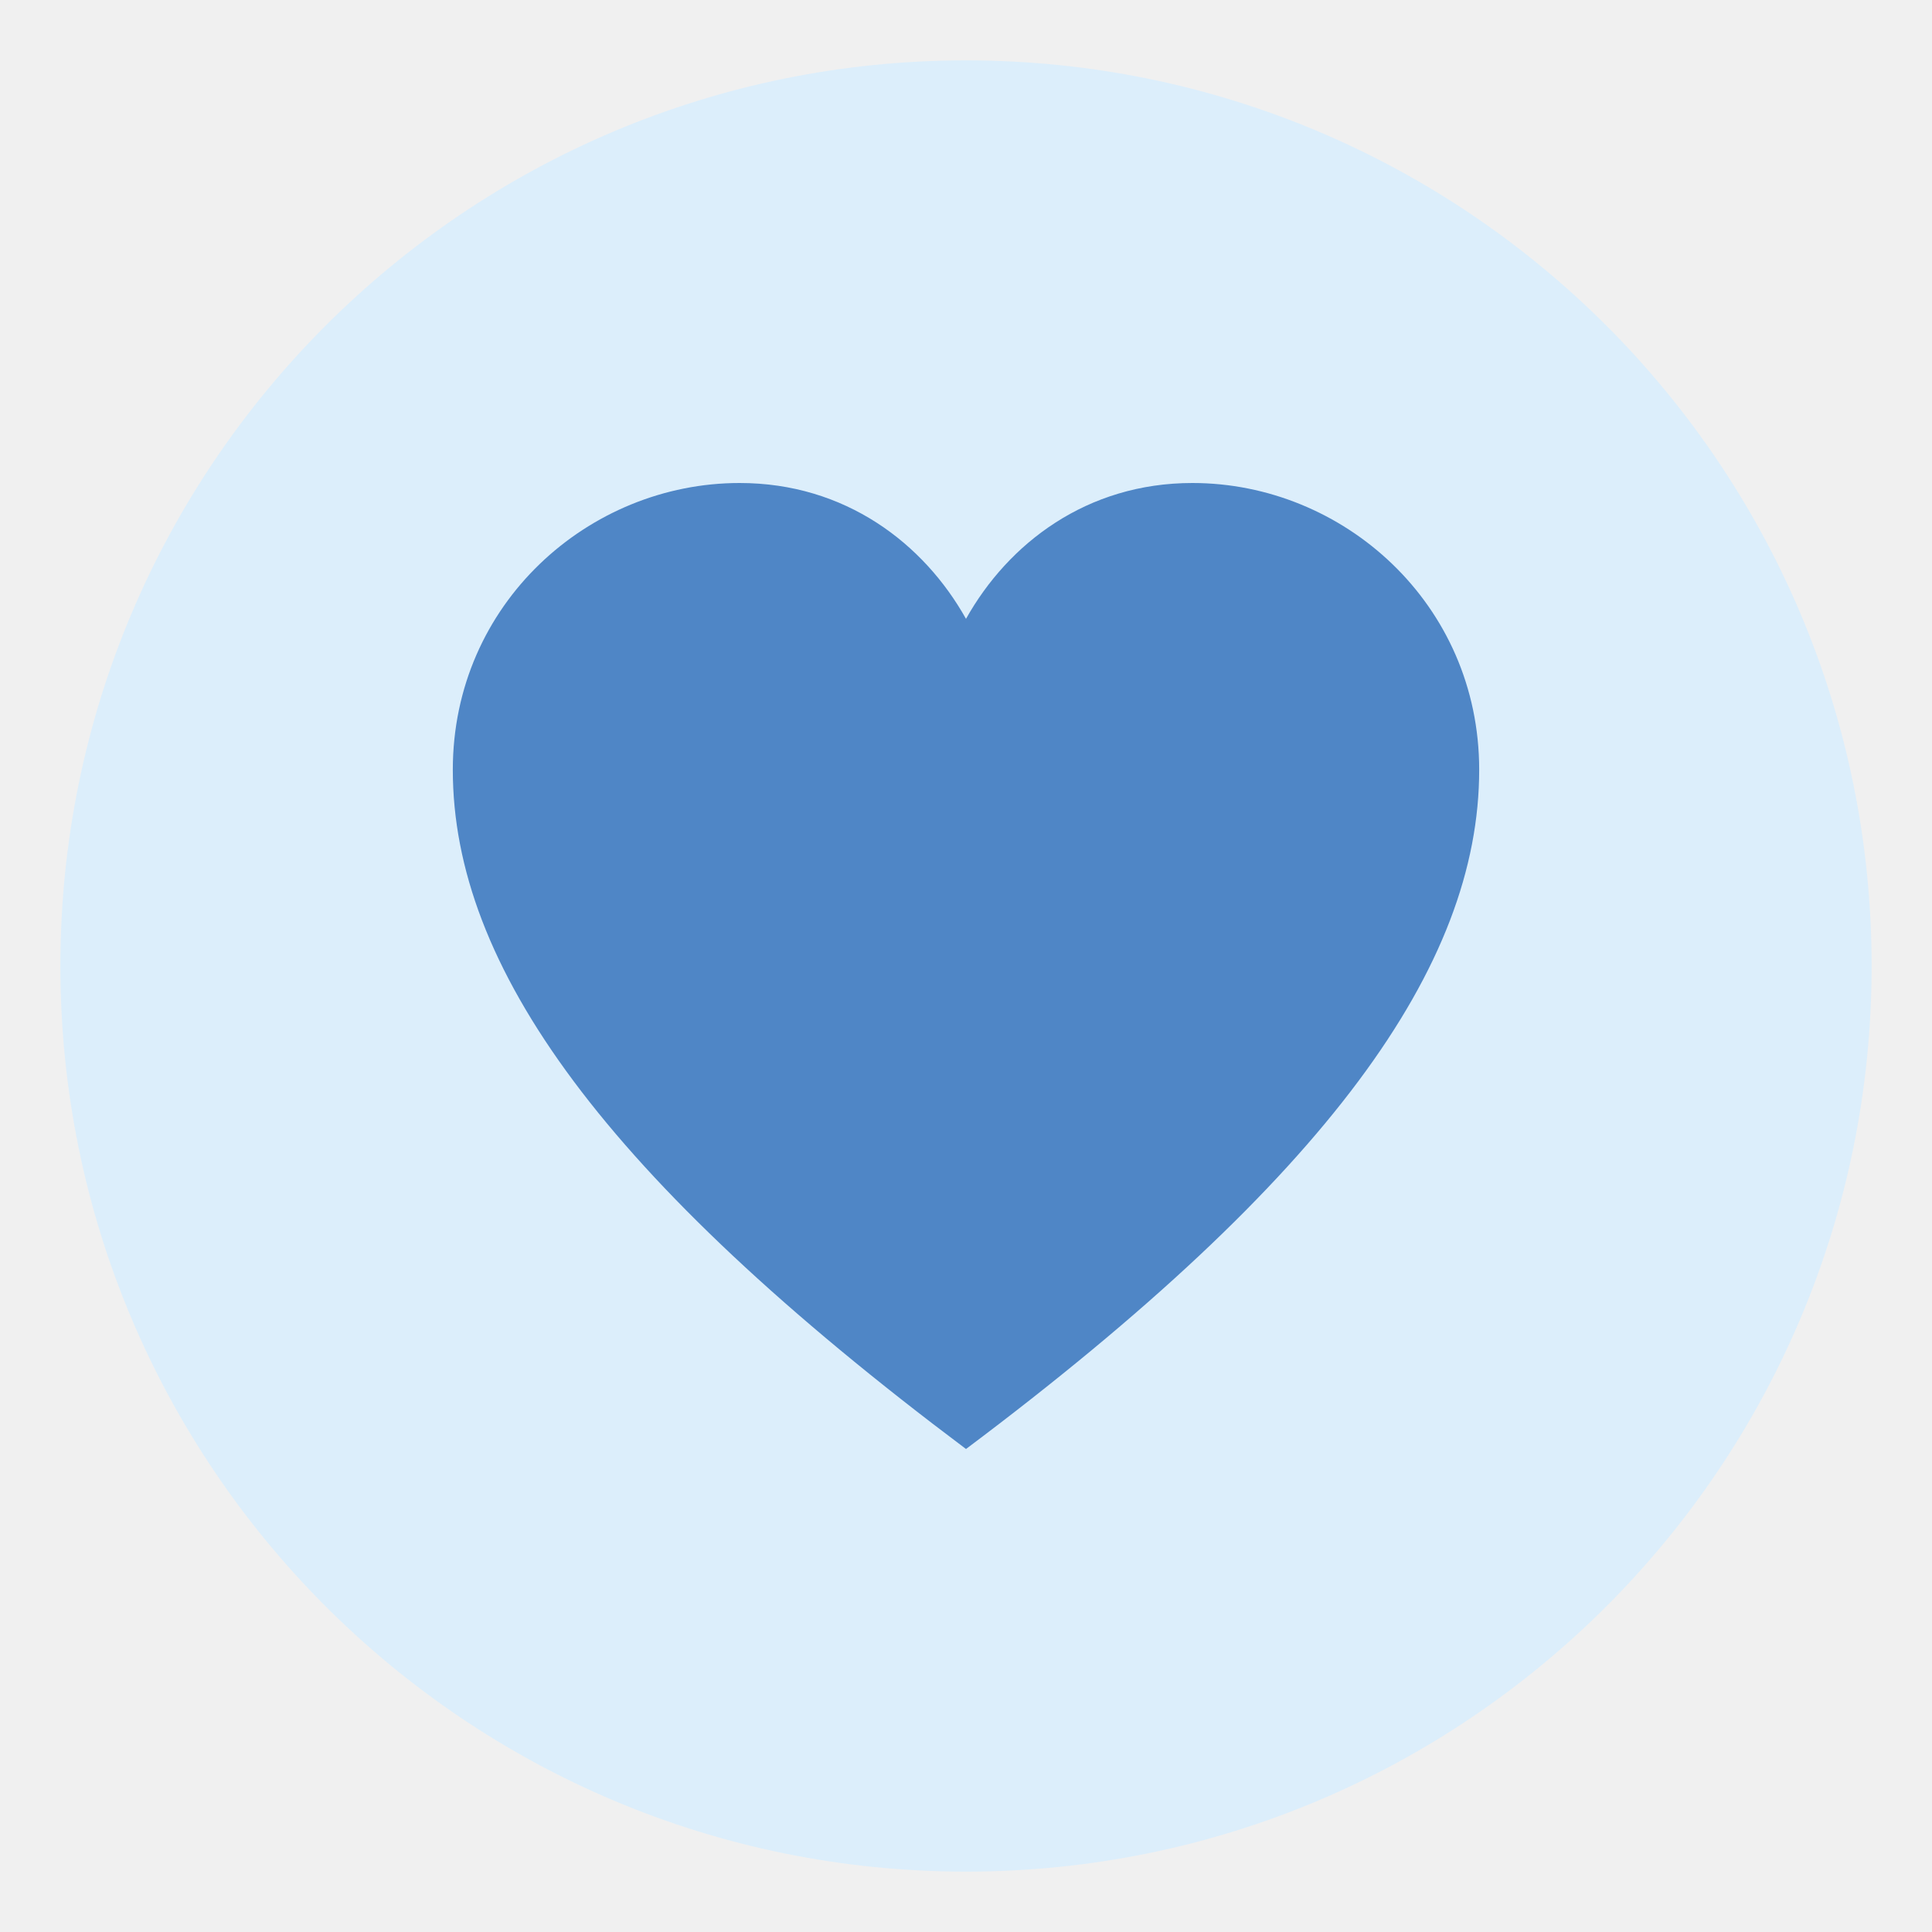
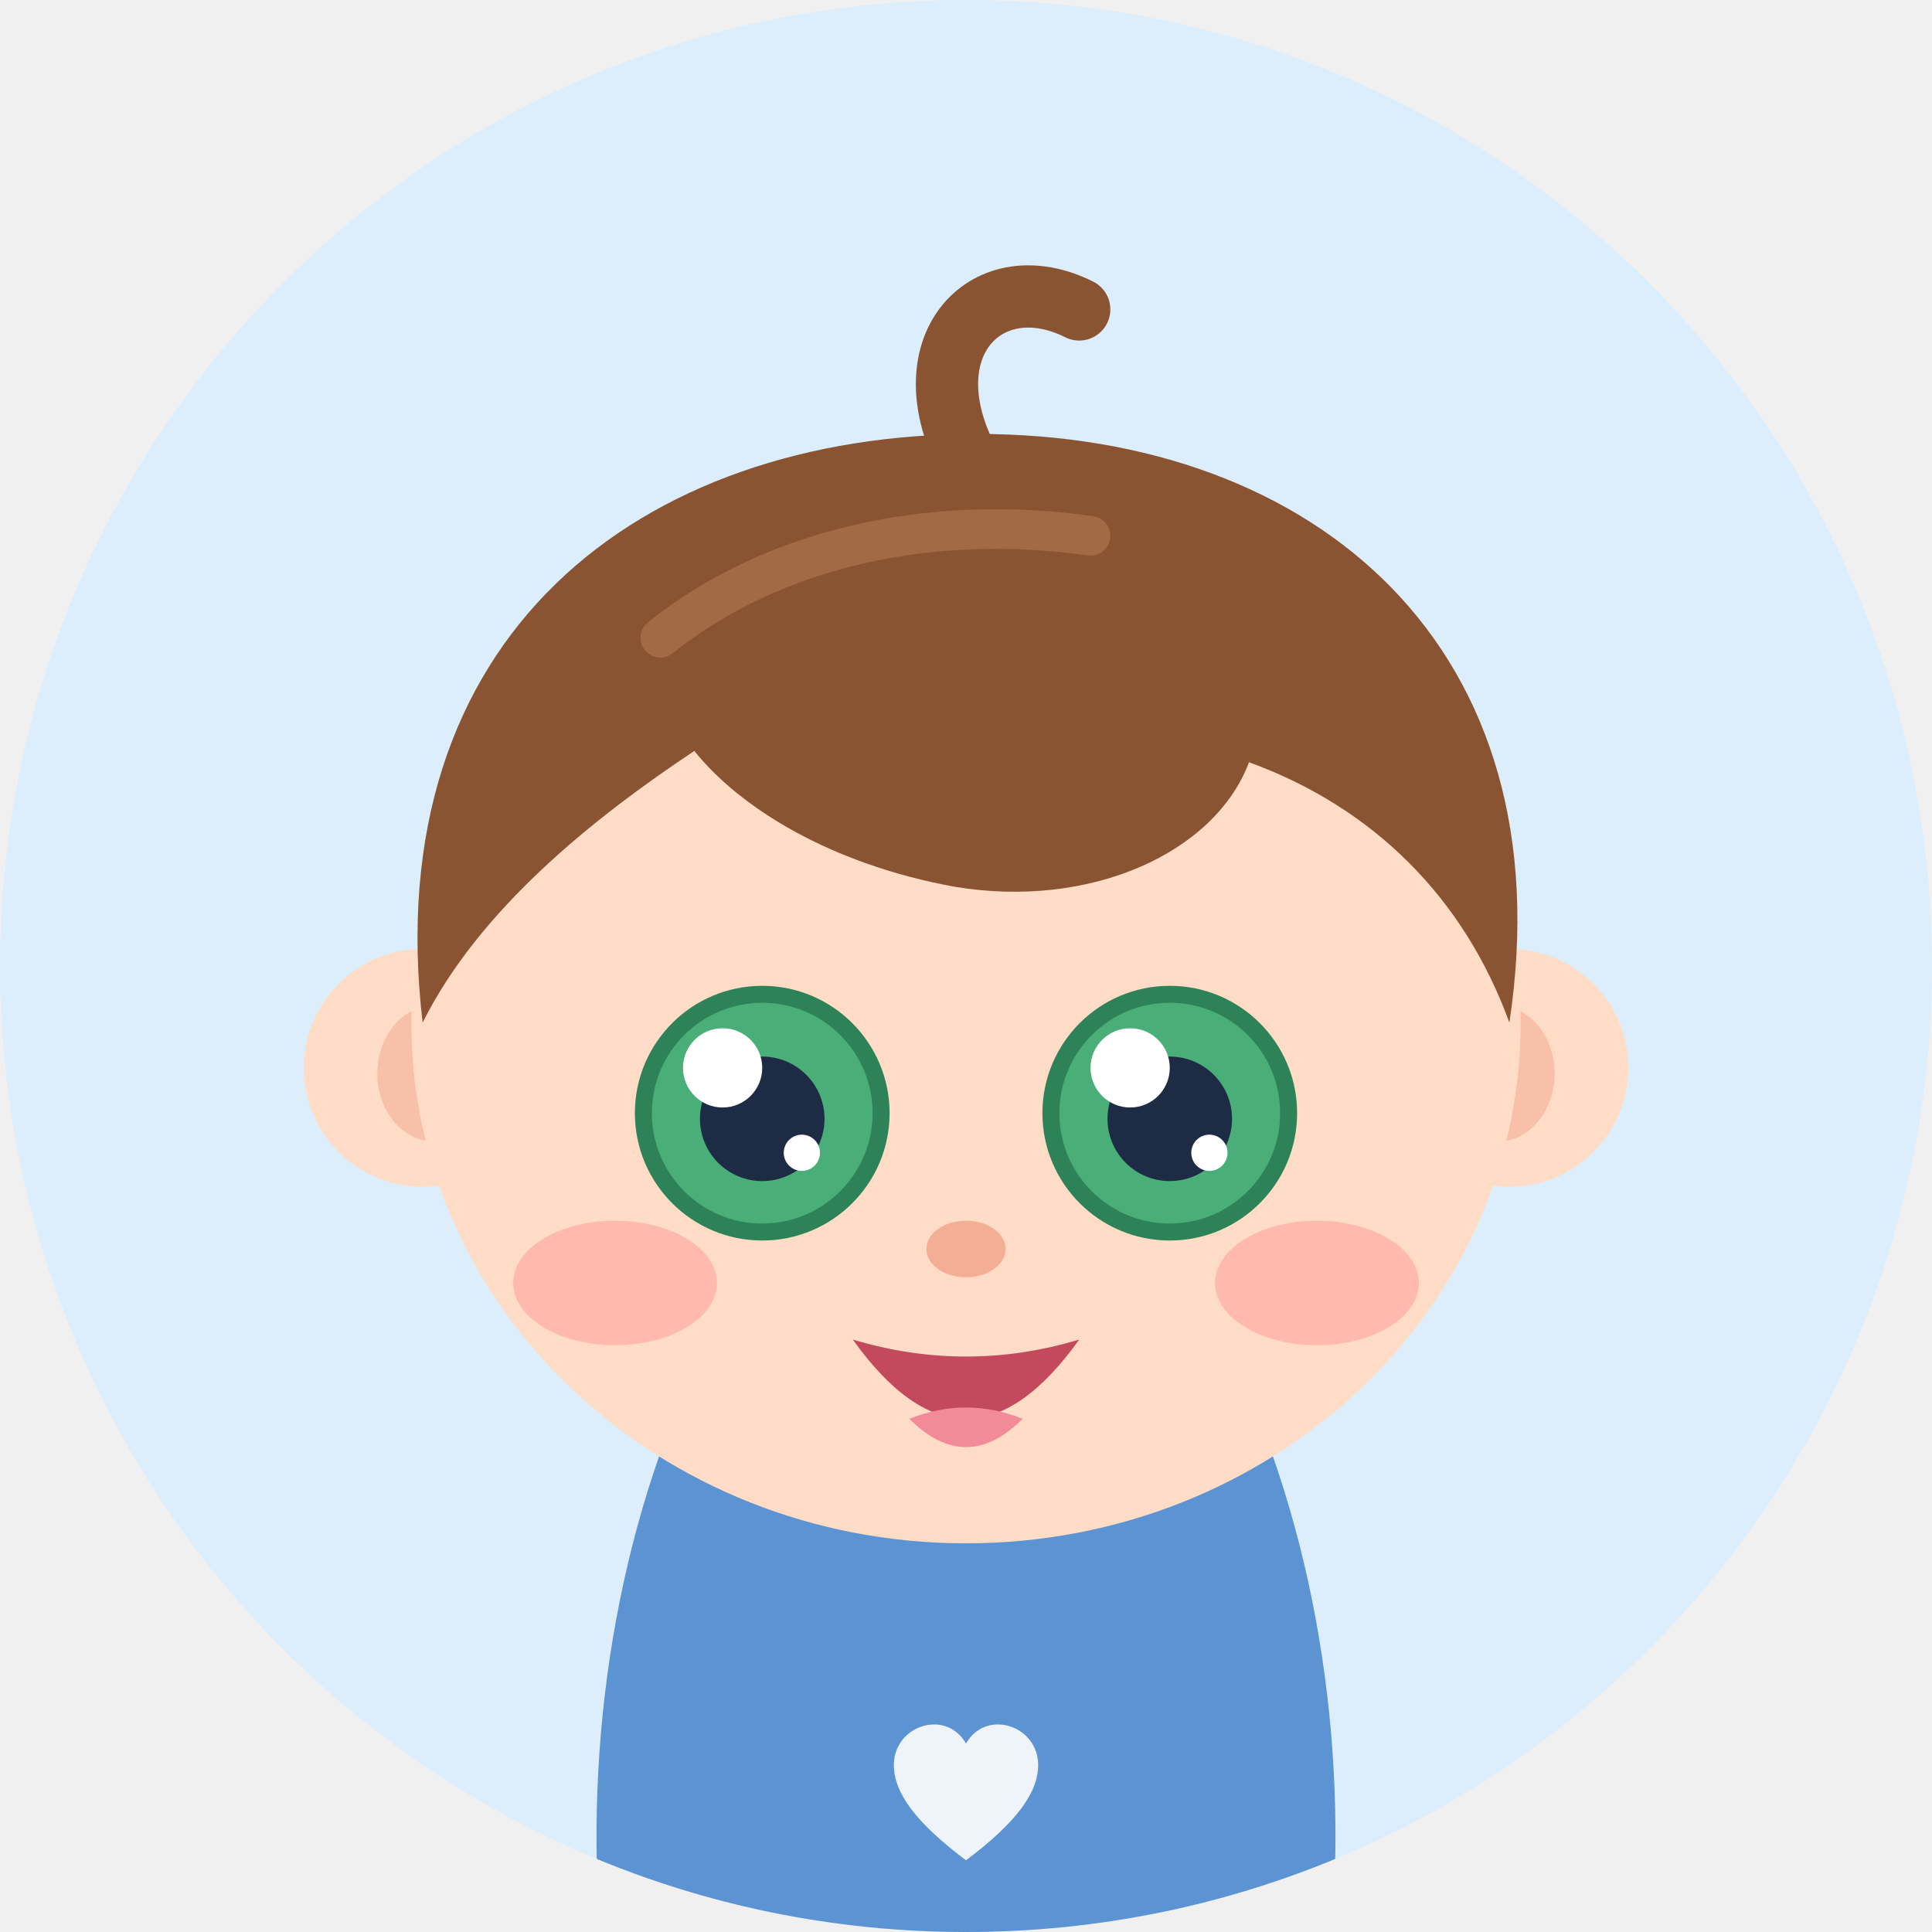
- <svg xmlns="http://www.w3.org/2000/svg" viewBox="0 0 64 64">
-   <circle cx="32" cy="32" r="30" fill="#DCEEFB" />
-   <path transform="translate(12 13)" fill="#4F86C6" d="M20 35 C8 26 3 19 3 12.5 C3 7 7.5 3 12.5 3 C16 3 18.6 5 20 7.5 C21.4 5 24 3 27.5 3 C32.5 3 37 7 37 12.5 C37 19 32 26 20 35 Z" />
+ <svg xmlns="http://www.w3.org/2000/svg" viewBox="0 0 512 512">
+   <clipPath id="c">
+     <circle cx="256" cy="256" r="256" />
+   </clipPath>
+   <circle cx="256" cy="256" r="256" fill="#DCEEFB" />
+   <g clip-path="url(#c)">
+     <g transform="translate(-44 31) scale(1.5)">
+       <path d="M146 236 C134 270 132 308 138 340 C170 352 230 352 262 340 C268 308 266 270 254 236 C232 224 168 224 146 236 Z" fill="#5B93D3" />
+       <path d="M200 308C191 301.25 187.25 296 187.25 291.13C187.25 287 190.63 284 194.38 284C197 284 198.95 285.5 200 287.38C201.05 285.5 203 284 205.63 284C209.38 284 212.75 287 212.75 291.13C212.75 296 209 301.25 200 308Z" fill="#FFFFFF" opacity="0.9" />
+       <path d="M83 168a21 21 0 1 0 42 0a21 21 0 1 0 -42 0Z" fill="#FFDCC6" />
+       <path d="M96 169A10 12 0 1 0 116 169A10 12 0 1 0 96 169Z" fill="#F4AE95" opacity="0.6" />
+       <path d="M275 168a21 21 0 1 0 42 0a21 21 0 1 0 -42 0Z" fill="#FFDCC6" />
+       <path d="M284 169A10 12 0 1 0 304 169A10 12 0 1 0 284 169Z" fill="#F4AE95" opacity="0.6" />
+       <path d="M102 160A98 92 0 1 0 298 160A98 92 0 1 0 102 160Z" fill="#FFDCC6" />
+       <path d="M104 160 C96 92 142 56 202 56 C262 56 306 94 296 160 C288 138 272 122 250 114 C244 130 222 140 198 136 C176 132 160 122 152 112 C134 124 114 140 104 160 Z" fill="#8A5433" />
+       <path d="M200 60 C190 40 204 26 220 34" fill="none" stroke="#8A5433" stroke-width="11" stroke-linecap="round" stroke-linejoin="round" />
+       <path d="M146 92 C166 76 194 70 222 74" fill="none" stroke="#A8714A" stroke-width="7" stroke-linecap="round" stroke-linejoin="round" opacity="0.8" />
+       <path d="M143 176a21 21 0 1 0 42 0a21 21 0 1 0 -42 0Z" fill="#4AAE78" />
+       <path d="M143 176a21 21 0 1 0 42 0a21 21 0 1 0 -42 0Z" fill="none" stroke="#2D8257" stroke-width="3" stroke-linecap="round" stroke-linejoin="round" />
+       <path d="M153 177a11 11 0 1 0 22 0a11 11 0 1 0 -22 0Z" fill="#1D2B45" />
+       <path d="M150 168a7 7 0 1 0 14 0a7 7 0 1 0 -14 0Z" fill="#FFFFFF" />
+       <path d="M167.8 183a3.2 3.2 0 1 0 6.4 0a3.2 3.2 0 1 0 -6.4 0Z" fill="#FFFFFF" />
+       <path d="M215 176a21 21 0 1 0 42 0a21 21 0 1 0 -42 0Z" fill="#4AAE78" />
+       <path d="M215 176a21 21 0 1 0 42 0a21 21 0 1 0 -42 0Z" fill="none" stroke="#2D8257" stroke-width="3" stroke-linecap="round" stroke-linejoin="round" />
+       <path d="M225 177a11 11 0 1 0 22 0a11 11 0 1 0 -22 0Z" fill="#1D2B45" />
+       <path d="M222 168a7 7 0 1 0 14 0a7 7 0 1 0 -14 0Z" fill="#FFFFFF" />
+       <path d="M239.8 183a3.2 3.2 0 1 0 6.4 0a3.2 3.2 0 1 0 -6.4 0Z" fill="#FFFFFF" />
+       <path d="M120 206A18 11 0 1 0 156 206A18 11 0 1 0 120 206Z" fill="#FF8F8F" opacity="0.45" />
+       <path d="M244 206A18 11 0 1 0 280 206A18 11 0 1 0 244 206Z" fill="#FF8F8F" opacity="0.45" />
+       <path d="M193 200A7 5 0 1 0 207 200A7 5 0 1 0 193 200Z" fill="#F4AE95" />
+       <path d="M180 216 Q200 244 220 216 Q200 222 180 216 Z" fill="#C24A5C" />
+       <path d="M190 230 Q200 240 210 230 Q200 226 190 230 Z" fill="#F28A98" />
+     </g>
+   </g>
</svg>
